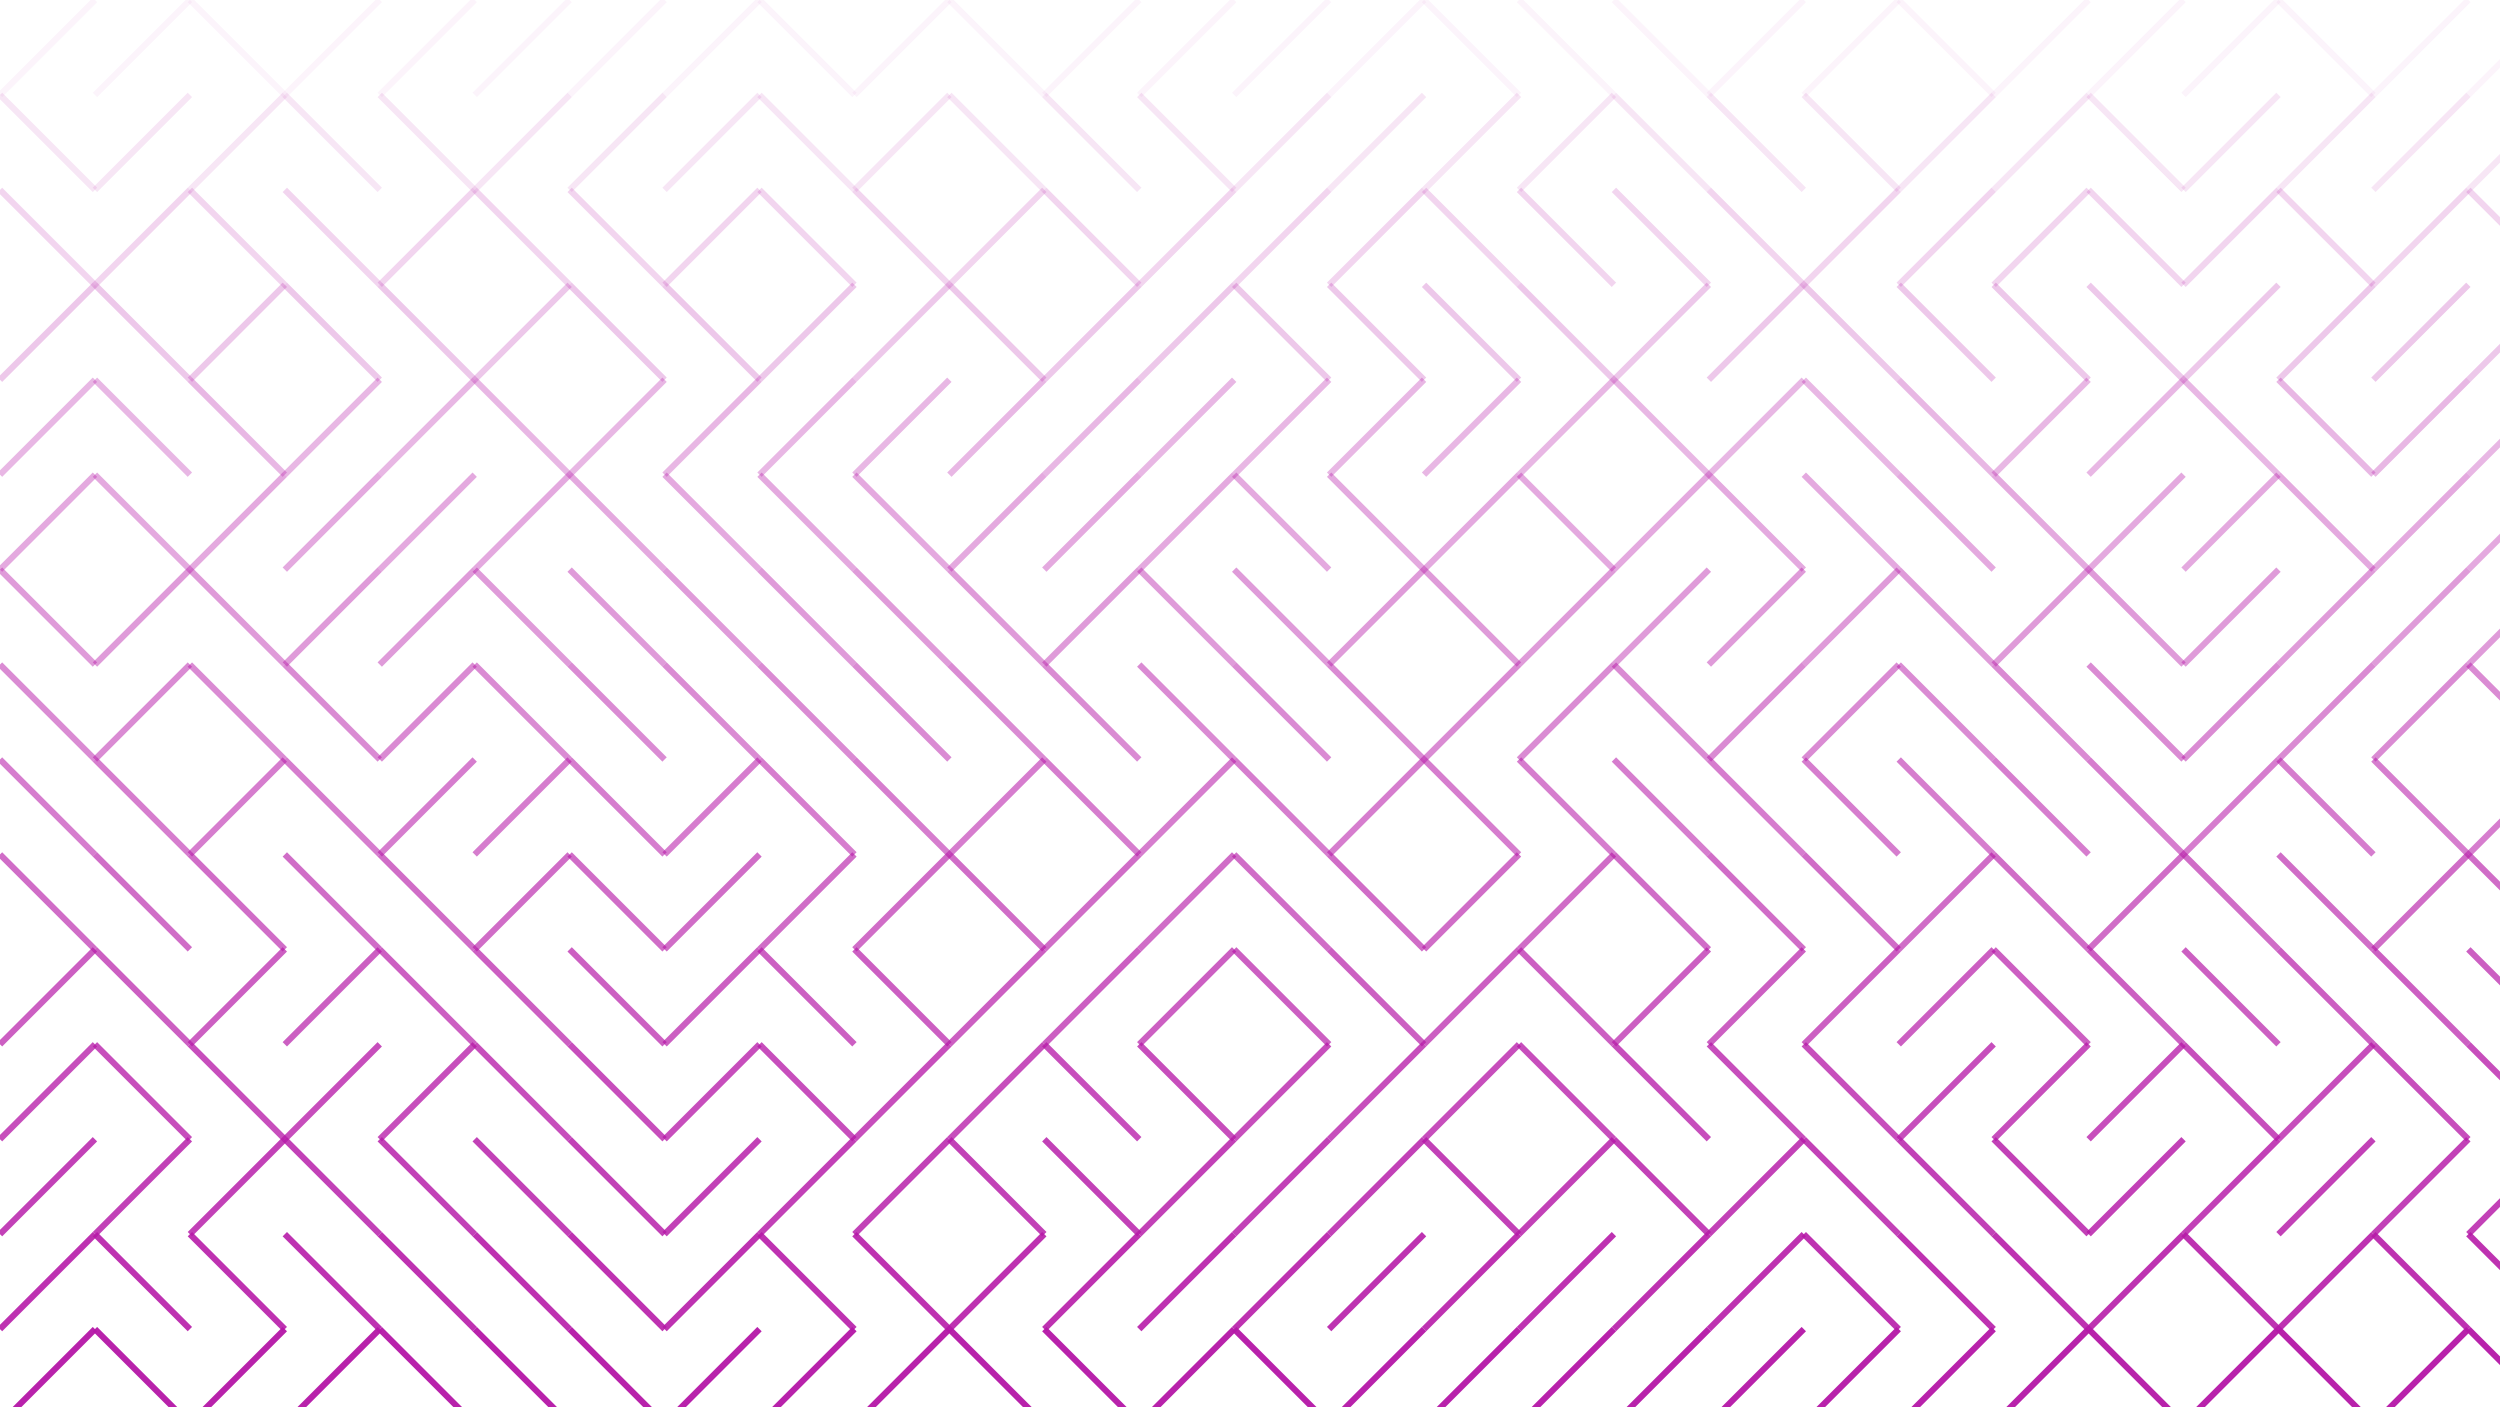
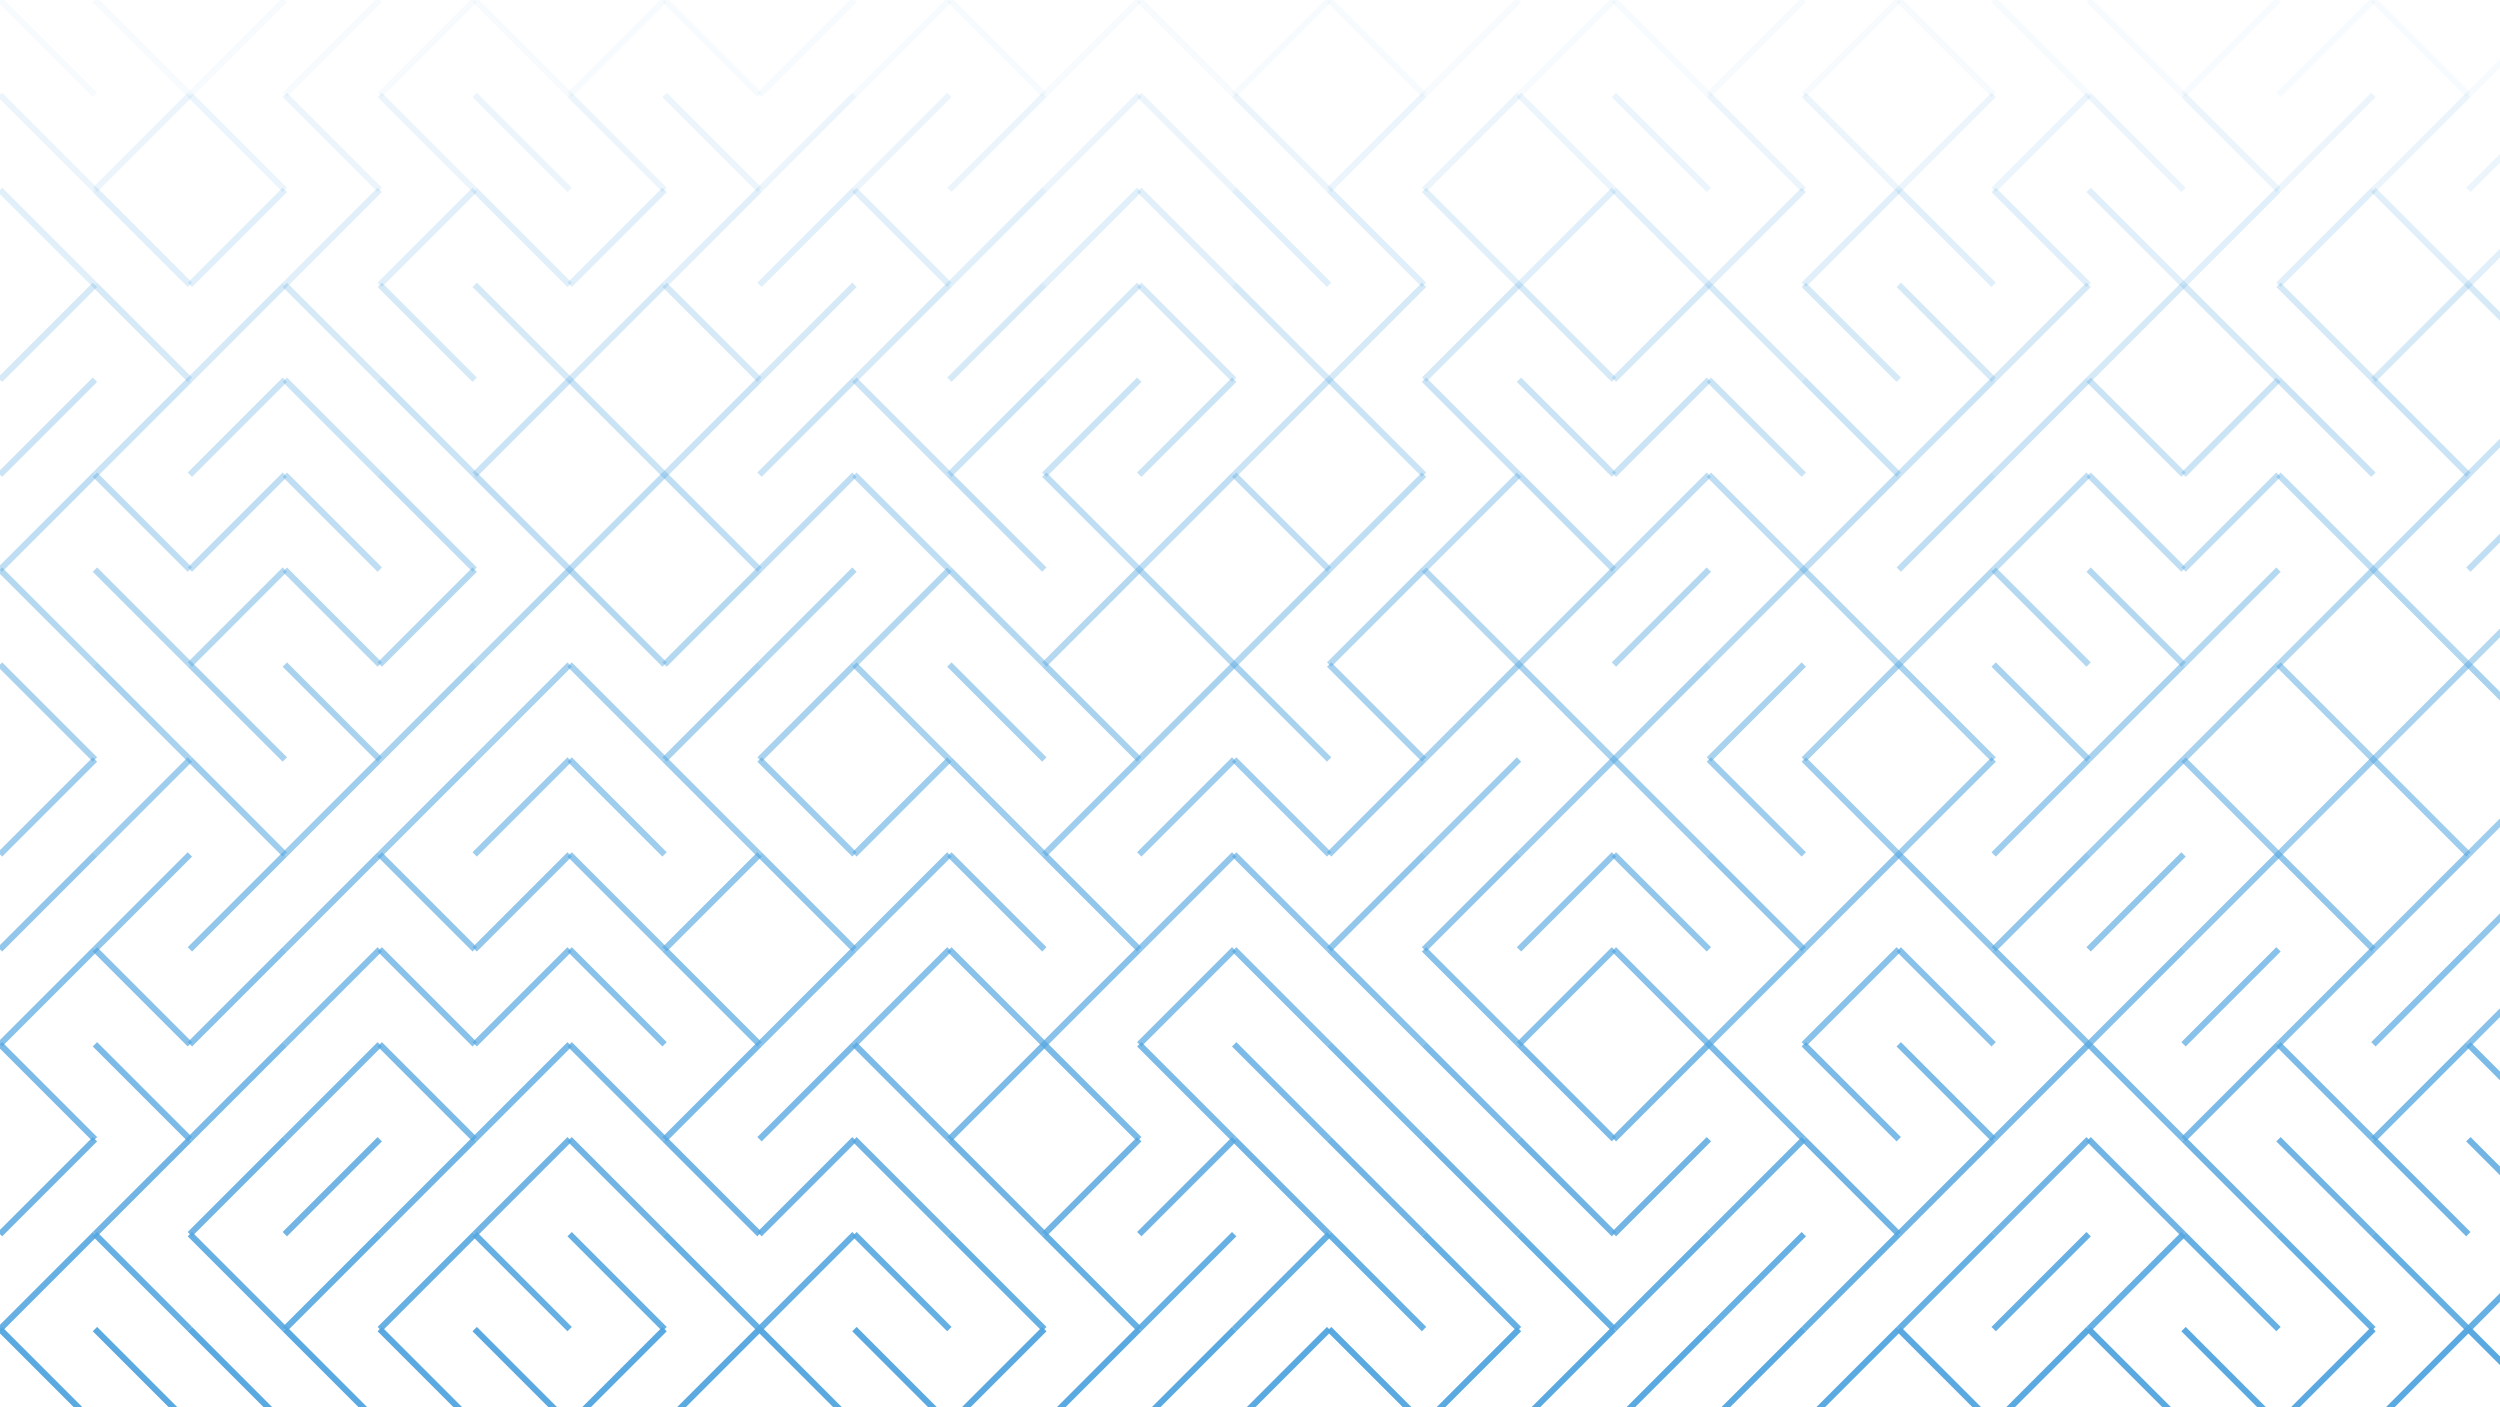
- <svg xmlns="http://www.w3.org/2000/svg" version="1.1" viewBox="0 0 1422 800" opacity="1">
-   <g stroke-width="3.5" stroke="hsl(305, 77%, 40%)" fill="none" stroke-linecap="butt">
-     <line x1="54" y1="0" x2="0" y2="54" opacity="0.05" />
-     <line x1="108" y1="0" x2="54" y2="54" opacity="0.05" />
-     <line x1="108" y1="0" x2="162" y2="54" opacity="0.05" />
+ <svg xmlns="http://www.w3.org/2000/svg" version="1.1" viewBox="0 0 1422 800">
+   <g stroke-width="3.5" stroke="hsl(205, 69%, 60%)" fill="none" stroke-linecap="butt">
+     <line x1="0" y1="0" x2="54" y2="54" opacity="0.05" />
+     <line x1="54" y1="0" x2="108" y2="54" opacity="0.05" />
+     <line x1="162" y1="0" x2="108" y2="54" opacity="0.05" />
    <line x1="216" y1="0" x2="162" y2="54" opacity="0.05" />
    <line x1="270" y1="0" x2="216" y2="54" opacity="0.05" />
-     <line x1="324" y1="0" x2="270" y2="54" opacity="0.05" />
+     <line x1="270" y1="0" x2="324" y2="54" opacity="0.05" />
    <line x1="378" y1="0" x2="324" y2="54" opacity="0.05" />
-     <line x1="432" y1="0" x2="378" y2="54" opacity="0.05" />
-     <line x1="432" y1="0" x2="486" y2="54" opacity="0.05" />
+     <line x1="378" y1="0" x2="432" y2="54" opacity="0.05" />
+     <line x1="486" y1="0" x2="432" y2="54" opacity="0.05" />
    <line x1="540" y1="0" x2="486" y2="54" opacity="0.05" />
    <line x1="540" y1="0" x2="594" y2="54" opacity="0.05" />
    <line x1="648" y1="0" x2="594" y2="54" opacity="0.05" />
-     <line x1="702" y1="0" x2="648" y2="54" opacity="0.05" />
+     <line x1="648" y1="0" x2="702" y2="54" opacity="0.05" />
    <line x1="756" y1="0" x2="702" y2="54" opacity="0.05" />
-     <line x1="810" y1="0" x2="756" y2="54" opacity="0.05" />
-     <line x1="810" y1="0" x2="864" y2="54" opacity="0.05" />
-     <line x1="864" y1="0" x2="918" y2="54" opacity="0.05" />
+     <line x1="756" y1="0" x2="810" y2="54" opacity="0.05" />
+     <line x1="864" y1="0" x2="810" y2="54" opacity="0.05" />
+     <line x1="918" y1="0" x2="864" y2="54" opacity="0.05" />
    <line x1="918" y1="0" x2="972" y2="54" opacity="0.05" />
    <line x1="1026" y1="0" x2="972" y2="54" opacity="0.05" />
    <line x1="1080" y1="0" x2="1026" y2="54" opacity="0.05" />
    <line x1="1080" y1="0" x2="1134" y2="54" opacity="0.05" />
-     <line x1="1188" y1="0" x2="1134" y2="54" opacity="0.05" />
-     <line x1="1242" y1="0" x2="1188" y2="54" opacity="0.05" />
+     <line x1="1134" y1="0" x2="1188" y2="54" opacity="0.05" />
+     <line x1="1188" y1="0" x2="1242" y2="54" opacity="0.05" />
    <line x1="1296" y1="0" x2="1242" y2="54" opacity="0.05" />
-     <line x1="1296" y1="0" x2="1350" y2="54" opacity="0.05" />
-     <line x1="1404" y1="0" x2="1350" y2="54" opacity="0.05" />
+     <line x1="1350" y1="0" x2="1296" y2="54" opacity="0.05" />
+     <line x1="1350" y1="0" x2="1404" y2="54" opacity="0.05" />
    <line x1="1458" y1="0" x2="1404" y2="54" opacity="0.05" />
    <line x1="0" y1="54" x2="54" y2="108" opacity="0.11" />
    <line x1="108" y1="54" x2="54" y2="108" opacity="0.11" />
-     <line x1="162" y1="54" x2="108" y2="108" opacity="0.11" />
+     <line x1="108" y1="54" x2="162" y2="108" opacity="0.11" />
    <line x1="162" y1="54" x2="216" y2="108" opacity="0.11" />
    <line x1="216" y1="54" x2="270" y2="108" opacity="0.11" />
-     <line x1="324" y1="54" x2="270" y2="108" opacity="0.11" />
-     <line x1="378" y1="54" x2="324" y2="108" opacity="0.11" />
-     <line x1="432" y1="54" x2="378" y2="108" opacity="0.11" />
-     <line x1="432" y1="54" x2="486" y2="108" opacity="0.11" />
+     <line x1="270" y1="54" x2="324" y2="108" opacity="0.11" />
+     <line x1="324" y1="54" x2="378" y2="108" opacity="0.11" />
+     <line x1="378" y1="54" x2="432" y2="108" opacity="0.11" />
+     <line x1="486" y1="54" x2="432" y2="108" opacity="0.11" />
    <line x1="540" y1="54" x2="486" y2="108" opacity="0.11" />
-     <line x1="540" y1="54" x2="594" y2="108" opacity="0.11" />
-     <line x1="594" y1="54" x2="648" y2="108" opacity="0.11" />
+     <line x1="594" y1="54" x2="540" y2="108" opacity="0.11" />
+     <line x1="648" y1="54" x2="594" y2="108" opacity="0.11" />
    <line x1="648" y1="54" x2="702" y2="108" opacity="0.11" />
-     <line x1="756" y1="54" x2="702" y2="108" opacity="0.11" />
+     <line x1="702" y1="54" x2="756" y2="108" opacity="0.11" />
    <line x1="810" y1="54" x2="756" y2="108" opacity="0.11" />
    <line x1="864" y1="54" x2="810" y2="108" opacity="0.11" />
-     <line x1="918" y1="54" x2="864" y2="108" opacity="0.11" />
+     <line x1="864" y1="54" x2="918" y2="108" opacity="0.11" />
    <line x1="918" y1="54" x2="972" y2="108" opacity="0.11" />
    <line x1="972" y1="54" x2="1026" y2="108" opacity="0.11" />
    <line x1="1026" y1="54" x2="1080" y2="108" opacity="0.11" />
    <line x1="1134" y1="54" x2="1080" y2="108" opacity="0.11" />
    <line x1="1188" y1="54" x2="1134" y2="108" opacity="0.11" />
    <line x1="1188" y1="54" x2="1242" y2="108" opacity="0.11" />
-     <line x1="1296" y1="54" x2="1242" y2="108" opacity="0.11" />
+     <line x1="1242" y1="54" x2="1296" y2="108" opacity="0.11" />
    <line x1="1350" y1="54" x2="1296" y2="108" opacity="0.11" />
    <line x1="1404" y1="54" x2="1350" y2="108" opacity="0.11" />
    <line x1="1458" y1="54" x2="1404" y2="108" opacity="0.11" />
    <line x1="0" y1="108" x2="54" y2="162" opacity="0.18" />
-     <line x1="108" y1="108" x2="54" y2="162" opacity="0.18" />
-     <line x1="108" y1="108" x2="162" y2="162" opacity="0.18" />
-     <line x1="162" y1="108" x2="216" y2="162" opacity="0.18" />
+     <line x1="54" y1="108" x2="108" y2="162" opacity="0.18" />
+     <line x1="162" y1="108" x2="108" y2="162" opacity="0.18" />
+     <line x1="216" y1="108" x2="162" y2="162" opacity="0.18" />
    <line x1="270" y1="108" x2="216" y2="162" opacity="0.18" />
    <line x1="270" y1="108" x2="324" y2="162" opacity="0.18" />
-     <line x1="324" y1="108" x2="378" y2="162" opacity="0.18" />
+     <line x1="378" y1="108" x2="324" y2="162" opacity="0.18" />
    <line x1="432" y1="108" x2="378" y2="162" opacity="0.18" />
-     <line x1="432" y1="108" x2="486" y2="162" opacity="0.18" />
+     <line x1="486" y1="108" x2="432" y2="162" opacity="0.18" />
    <line x1="486" y1="108" x2="540" y2="162" opacity="0.18" />
    <line x1="594" y1="108" x2="540" y2="162" opacity="0.18" />
-     <line x1="594" y1="108" x2="648" y2="162" opacity="0.18" />
-     <line x1="702" y1="108" x2="648" y2="162" opacity="0.18" />
-     <line x1="756" y1="108" x2="702" y2="162" opacity="0.18" />
-     <line x1="810" y1="108" x2="756" y2="162" opacity="0.18" />
+     <line x1="648" y1="108" x2="594" y2="162" opacity="0.18" />
+     <line x1="648" y1="108" x2="702" y2="162" opacity="0.18" />
+     <line x1="702" y1="108" x2="756" y2="162" opacity="0.18" />
+     <line x1="756" y1="108" x2="810" y2="162" opacity="0.18" />
    <line x1="810" y1="108" x2="864" y2="162" opacity="0.18" />
-     <line x1="864" y1="108" x2="918" y2="162" opacity="0.18" />
+     <line x1="918" y1="108" x2="864" y2="162" opacity="0.18" />
    <line x1="918" y1="108" x2="972" y2="162" opacity="0.18" />
-     <line x1="972" y1="108" x2="1026" y2="162" opacity="0.18" />
+     <line x1="1026" y1="108" x2="972" y2="162" opacity="0.18" />
    <line x1="1080" y1="108" x2="1026" y2="162" opacity="0.18" />
-     <line x1="1134" y1="108" x2="1080" y2="162" opacity="0.18" />
-     <line x1="1188" y1="108" x2="1134" y2="162" opacity="0.18" />
+     <line x1="1080" y1="108" x2="1134" y2="162" opacity="0.18" />
+     <line x1="1134" y1="108" x2="1188" y2="162" opacity="0.18" />
    <line x1="1188" y1="108" x2="1242" y2="162" opacity="0.18" />
    <line x1="1296" y1="108" x2="1242" y2="162" opacity="0.18" />
-     <line x1="1296" y1="108" x2="1350" y2="162" opacity="0.18" />
-     <line x1="1404" y1="108" x2="1350" y2="162" opacity="0.18" />
-     <line x1="1404" y1="108" x2="1458" y2="162" opacity="0.18" />
+     <line x1="1350" y1="108" x2="1296" y2="162" opacity="0.18" />
+     <line x1="1350" y1="108" x2="1404" y2="162" opacity="0.18" />
+     <line x1="1458" y1="108" x2="1404" y2="162" opacity="0.18" />
    <line x1="54" y1="162" x2="0" y2="216" opacity="0.24" />
    <line x1="54" y1="162" x2="108" y2="216" opacity="0.24" />
    <line x1="162" y1="162" x2="108" y2="216" opacity="0.24" />
    <line x1="162" y1="162" x2="216" y2="216" opacity="0.24" />
    <line x1="216" y1="162" x2="270" y2="216" opacity="0.24" />
-     <line x1="324" y1="162" x2="270" y2="216" opacity="0.24" />
-     <line x1="324" y1="162" x2="378" y2="216" opacity="0.24" />
+     <line x1="270" y1="162" x2="324" y2="216" opacity="0.24" />
+     <line x1="378" y1="162" x2="324" y2="216" opacity="0.24" />
    <line x1="378" y1="162" x2="432" y2="216" opacity="0.24" />
    <line x1="486" y1="162" x2="432" y2="216" opacity="0.24" />
    <line x1="540" y1="162" x2="486" y2="216" opacity="0.24" />
-     <line x1="540" y1="162" x2="594" y2="216" opacity="0.24" />
+     <line x1="594" y1="162" x2="540" y2="216" opacity="0.24" />
    <line x1="648" y1="162" x2="594" y2="216" opacity="0.24" />
-     <line x1="702" y1="162" x2="648" y2="216" opacity="0.24" />
+     <line x1="648" y1="162" x2="702" y2="216" opacity="0.24" />
    <line x1="702" y1="162" x2="756" y2="216" opacity="0.24" />
-     <line x1="756" y1="162" x2="810" y2="216" opacity="0.24" />
-     <line x1="810" y1="162" x2="864" y2="216" opacity="0.24" />
+     <line x1="810" y1="162" x2="756" y2="216" opacity="0.24" />
+     <line x1="864" y1="162" x2="810" y2="216" opacity="0.24" />
    <line x1="864" y1="162" x2="918" y2="216" opacity="0.24" />
    <line x1="972" y1="162" x2="918" y2="216" opacity="0.24" />
-     <line x1="1026" y1="162" x2="972" y2="216" opacity="0.24" />
+     <line x1="972" y1="162" x2="1026" y2="216" opacity="0.24" />
    <line x1="1026" y1="162" x2="1080" y2="216" opacity="0.24" />
    <line x1="1080" y1="162" x2="1134" y2="216" opacity="0.24" />
-     <line x1="1134" y1="162" x2="1188" y2="216" opacity="0.24" />
-     <line x1="1188" y1="162" x2="1242" y2="216" opacity="0.24" />
-     <line x1="1296" y1="162" x2="1242" y2="216" opacity="0.24" />
-     <line x1="1350" y1="162" x2="1296" y2="216" opacity="0.24" />
+     <line x1="1188" y1="162" x2="1134" y2="216" opacity="0.24" />
+     <line x1="1242" y1="162" x2="1188" y2="216" opacity="0.24" />
+     <line x1="1242" y1="162" x2="1296" y2="216" opacity="0.24" />
+     <line x1="1296" y1="162" x2="1350" y2="216" opacity="0.24" />
    <line x1="1404" y1="162" x2="1350" y2="216" opacity="0.24" />
-     <line x1="1458" y1="162" x2="1404" y2="216" opacity="0.24" />
+     <line x1="1404" y1="162" x2="1458" y2="216" opacity="0.24" />
    <line x1="54" y1="216" x2="0" y2="270" opacity="0.31" />
-     <line x1="54" y1="216" x2="108" y2="270" opacity="0.31" />
-     <line x1="108" y1="216" x2="162" y2="270" opacity="0.31" />
-     <line x1="216" y1="216" x2="162" y2="270" opacity="0.31" />
-     <line x1="270" y1="216" x2="216" y2="270" opacity="0.31" />
-     <line x1="270" y1="216" x2="324" y2="270" opacity="0.31" />
-     <line x1="378" y1="216" x2="324" y2="270" opacity="0.31" />
+     <line x1="108" y1="216" x2="54" y2="270" opacity="0.31" />
+     <line x1="162" y1="216" x2="108" y2="270" opacity="0.31" />
+     <line x1="162" y1="216" x2="216" y2="270" opacity="0.31" />
+     <line x1="216" y1="216" x2="270" y2="270" opacity="0.31" />
+     <line x1="324" y1="216" x2="270" y2="270" opacity="0.31" />
+     <line x1="324" y1="216" x2="378" y2="270" opacity="0.31" />
    <line x1="432" y1="216" x2="378" y2="270" opacity="0.31" />
    <line x1="486" y1="216" x2="432" y2="270" opacity="0.31" />
-     <line x1="540" y1="216" x2="486" y2="270" opacity="0.31" />
+     <line x1="486" y1="216" x2="540" y2="270" opacity="0.31" />
    <line x1="594" y1="216" x2="540" y2="270" opacity="0.31" />
    <line x1="648" y1="216" x2="594" y2="270" opacity="0.31" />
    <line x1="702" y1="216" x2="648" y2="270" opacity="0.31" />
    <line x1="756" y1="216" x2="702" y2="270" opacity="0.31" />
-     <line x1="810" y1="216" x2="756" y2="270" opacity="0.31" />
-     <line x1="864" y1="216" x2="810" y2="270" opacity="0.31" />
-     <line x1="918" y1="216" x2="864" y2="270" opacity="0.31" />
-     <line x1="918" y1="216" x2="972" y2="270" opacity="0.31" />
-     <line x1="1026" y1="216" x2="972" y2="270" opacity="0.31" />
+     <line x1="756" y1="216" x2="810" y2="270" opacity="0.31" />
+     <line x1="810" y1="216" x2="864" y2="270" opacity="0.31" />
+     <line x1="864" y1="216" x2="918" y2="270" opacity="0.31" />
+     <line x1="972" y1="216" x2="918" y2="270" opacity="0.31" />
+     <line x1="972" y1="216" x2="1026" y2="270" opacity="0.31" />
    <line x1="1026" y1="216" x2="1080" y2="270" opacity="0.31" />
-     <line x1="1080" y1="216" x2="1134" y2="270" opacity="0.31" />
+     <line x1="1134" y1="216" x2="1080" y2="270" opacity="0.31" />
    <line x1="1188" y1="216" x2="1134" y2="270" opacity="0.31" />
-     <line x1="1242" y1="216" x2="1188" y2="270" opacity="0.31" />
-     <line x1="1242" y1="216" x2="1296" y2="270" opacity="0.31" />
+     <line x1="1188" y1="216" x2="1242" y2="270" opacity="0.31" />
+     <line x1="1296" y1="216" x2="1242" y2="270" opacity="0.31" />
    <line x1="1296" y1="216" x2="1350" y2="270" opacity="0.31" />
-     <line x1="1404" y1="216" x2="1350" y2="270" opacity="0.31" />
+     <line x1="1350" y1="216" x2="1404" y2="270" opacity="0.31" />
    <line x1="1458" y1="216" x2="1404" y2="270" opacity="0.31" />
    <line x1="54" y1="270" x2="0" y2="324" opacity="0.37" />
    <line x1="54" y1="270" x2="108" y2="324" opacity="0.37" />
    <line x1="162" y1="270" x2="108" y2="324" opacity="0.37" />
-     <line x1="216" y1="270" x2="162" y2="324" opacity="0.37" />
-     <line x1="270" y1="270" x2="216" y2="324" opacity="0.37" />
-     <line x1="324" y1="270" x2="270" y2="324" opacity="0.37" />
-     <line x1="324" y1="270" x2="378" y2="324" opacity="0.37" />
+     <line x1="162" y1="270" x2="216" y2="324" opacity="0.37" />
+     <line x1="216" y1="270" x2="270" y2="324" opacity="0.37" />
+     <line x1="270" y1="270" x2="324" y2="324" opacity="0.37" />
+     <line x1="378" y1="270" x2="324" y2="324" opacity="0.37" />
    <line x1="378" y1="270" x2="432" y2="324" opacity="0.37" />
-     <line x1="432" y1="270" x2="486" y2="324" opacity="0.37" />
+     <line x1="486" y1="270" x2="432" y2="324" opacity="0.37" />
    <line x1="486" y1="270" x2="540" y2="324" opacity="0.37" />
-     <line x1="594" y1="270" x2="540" y2="324" opacity="0.37" />
-     <line x1="648" y1="270" x2="594" y2="324" opacity="0.37" />
+     <line x1="540" y1="270" x2="594" y2="324" opacity="0.37" />
+     <line x1="594" y1="270" x2="648" y2="324" opacity="0.37" />
    <line x1="702" y1="270" x2="648" y2="324" opacity="0.37" />
    <line x1="702" y1="270" x2="756" y2="324" opacity="0.37" />
-     <line x1="756" y1="270" x2="810" y2="324" opacity="0.37" />
+     <line x1="810" y1="270" x2="756" y2="324" opacity="0.37" />
    <line x1="864" y1="270" x2="810" y2="324" opacity="0.37" />
    <line x1="864" y1="270" x2="918" y2="324" opacity="0.37" />
    <line x1="972" y1="270" x2="918" y2="324" opacity="0.37" />
    <line x1="972" y1="270" x2="1026" y2="324" opacity="0.37" />
-     <line x1="1026" y1="270" x2="1080" y2="324" opacity="0.37" />
-     <line x1="1080" y1="270" x2="1134" y2="324" opacity="0.37" />
-     <line x1="1134" y1="270" x2="1188" y2="324" opacity="0.37" />
-     <line x1="1242" y1="270" x2="1188" y2="324" opacity="0.37" />
+     <line x1="1080" y1="270" x2="1026" y2="324" opacity="0.37" />
+     <line x1="1134" y1="270" x2="1080" y2="324" opacity="0.37" />
+     <line x1="1188" y1="270" x2="1134" y2="324" opacity="0.37" />
+     <line x1="1188" y1="270" x2="1242" y2="324" opacity="0.37" />
    <line x1="1296" y1="270" x2="1242" y2="324" opacity="0.37" />
    <line x1="1296" y1="270" x2="1350" y2="324" opacity="0.37" />
    <line x1="1404" y1="270" x2="1350" y2="324" opacity="0.37" />
    <line x1="1458" y1="270" x2="1404" y2="324" opacity="0.37" />
    <line x1="0" y1="324" x2="54" y2="378" opacity="0.43" />
-     <line x1="108" y1="324" x2="54" y2="378" opacity="0.43" />
-     <line x1="108" y1="324" x2="162" y2="378" opacity="0.43" />
-     <line x1="216" y1="324" x2="162" y2="378" opacity="0.43" />
+     <line x1="54" y1="324" x2="108" y2="378" opacity="0.43" />
+     <line x1="162" y1="324" x2="108" y2="378" opacity="0.43" />
+     <line x1="162" y1="324" x2="216" y2="378" opacity="0.43" />
    <line x1="270" y1="324" x2="216" y2="378" opacity="0.43" />
-     <line x1="270" y1="324" x2="324" y2="378" opacity="0.43" />
+     <line x1="324" y1="324" x2="270" y2="378" opacity="0.43" />
    <line x1="324" y1="324" x2="378" y2="378" opacity="0.43" />
-     <line x1="378" y1="324" x2="432" y2="378" opacity="0.43" />
-     <line x1="432" y1="324" x2="486" y2="378" opacity="0.43" />
-     <line x1="486" y1="324" x2="540" y2="378" opacity="0.43" />
+     <line x1="432" y1="324" x2="378" y2="378" opacity="0.43" />
+     <line x1="486" y1="324" x2="432" y2="378" opacity="0.43" />
+     <line x1="540" y1="324" x2="486" y2="378" opacity="0.43" />
    <line x1="540" y1="324" x2="594" y2="378" opacity="0.43" />
    <line x1="648" y1="324" x2="594" y2="378" opacity="0.43" />
    <line x1="648" y1="324" x2="702" y2="378" opacity="0.43" />
-     <line x1="702" y1="324" x2="756" y2="378" opacity="0.43" />
+     <line x1="756" y1="324" x2="702" y2="378" opacity="0.43" />
    <line x1="810" y1="324" x2="756" y2="378" opacity="0.43" />
    <line x1="810" y1="324" x2="864" y2="378" opacity="0.43" />
    <line x1="918" y1="324" x2="864" y2="378" opacity="0.43" />
    <line x1="972" y1="324" x2="918" y2="378" opacity="0.43" />
    <line x1="1026" y1="324" x2="972" y2="378" opacity="0.43" />
-     <line x1="1080" y1="324" x2="1026" y2="378" opacity="0.43" />
-     <line x1="1080" y1="324" x2="1134" y2="378" opacity="0.43" />
-     <line x1="1188" y1="324" x2="1134" y2="378" opacity="0.43" />
+     <line x1="1026" y1="324" x2="1080" y2="378" opacity="0.43" />
+     <line x1="1134" y1="324" x2="1080" y2="378" opacity="0.43" />
+     <line x1="1134" y1="324" x2="1188" y2="378" opacity="0.43" />
    <line x1="1188" y1="324" x2="1242" y2="378" opacity="0.43" />
    <line x1="1296" y1="324" x2="1242" y2="378" opacity="0.43" />
    <line x1="1350" y1="324" x2="1296" y2="378" opacity="0.43" />
-     <line x1="1404" y1="324" x2="1350" y2="378" opacity="0.43" />
+     <line x1="1350" y1="324" x2="1404" y2="378" opacity="0.43" />
    <line x1="1458" y1="324" x2="1404" y2="378" opacity="0.43" />
    <line x1="0" y1="378" x2="54" y2="432" opacity="0.50" />
-     <line x1="108" y1="378" x2="54" y2="432" opacity="0.50" />
+     <line x1="54" y1="378" x2="108" y2="432" opacity="0.50" />
    <line x1="108" y1="378" x2="162" y2="432" opacity="0.50" />
    <line x1="162" y1="378" x2="216" y2="432" opacity="0.50" />
    <line x1="270" y1="378" x2="216" y2="432" opacity="0.50" />
-     <line x1="270" y1="378" x2="324" y2="432" opacity="0.50" />
+     <line x1="324" y1="378" x2="270" y2="432" opacity="0.50" />
    <line x1="324" y1="378" x2="378" y2="432" opacity="0.50" />
-     <line x1="378" y1="378" x2="432" y2="432" opacity="0.50" />
-     <line x1="432" y1="378" x2="486" y2="432" opacity="0.50" />
+     <line x1="432" y1="378" x2="378" y2="432" opacity="0.50" />
+     <line x1="486" y1="378" x2="432" y2="432" opacity="0.50" />
    <line x1="486" y1="378" x2="540" y2="432" opacity="0.50" />
    <line x1="540" y1="378" x2="594" y2="432" opacity="0.50" />
    <line x1="594" y1="378" x2="648" y2="432" opacity="0.50" />
-     <line x1="648" y1="378" x2="702" y2="432" opacity="0.50" />
+     <line x1="702" y1="378" x2="648" y2="432" opacity="0.50" />
    <line x1="702" y1="378" x2="756" y2="432" opacity="0.50" />
    <line x1="756" y1="378" x2="810" y2="432" opacity="0.50" />
    <line x1="864" y1="378" x2="810" y2="432" opacity="0.50" />
-     <line x1="918" y1="378" x2="864" y2="432" opacity="0.50" />
-     <line x1="918" y1="378" x2="972" y2="432" opacity="0.50" />
+     <line x1="864" y1="378" x2="918" y2="432" opacity="0.50" />
+     <line x1="972" y1="378" x2="918" y2="432" opacity="0.50" />
    <line x1="1026" y1="378" x2="972" y2="432" opacity="0.50" />
    <line x1="1080" y1="378" x2="1026" y2="432" opacity="0.50" />
    <line x1="1080" y1="378" x2="1134" y2="432" opacity="0.50" />
    <line x1="1134" y1="378" x2="1188" y2="432" opacity="0.50" />
-     <line x1="1188" y1="378" x2="1242" y2="432" opacity="0.50" />
+     <line x1="1242" y1="378" x2="1188" y2="432" opacity="0.50" />
    <line x1="1296" y1="378" x2="1242" y2="432" opacity="0.50" />
-     <line x1="1350" y1="378" x2="1296" y2="432" opacity="0.50" />
+     <line x1="1296" y1="378" x2="1350" y2="432" opacity="0.50" />
    <line x1="1404" y1="378" x2="1350" y2="432" opacity="0.50" />
    <line x1="1404" y1="378" x2="1458" y2="432" opacity="0.50" />
-     <line x1="0" y1="432" x2="54" y2="486" opacity="0.56" />
-     <line x1="54" y1="432" x2="108" y2="486" opacity="0.56" />
-     <line x1="162" y1="432" x2="108" y2="486" opacity="0.56" />
-     <line x1="162" y1="432" x2="216" y2="486" opacity="0.56" />
+     <line x1="54" y1="432" x2="0" y2="486" opacity="0.56" />
+     <line x1="108" y1="432" x2="54" y2="486" opacity="0.56" />
+     <line x1="108" y1="432" x2="162" y2="486" opacity="0.56" />
+     <line x1="216" y1="432" x2="162" y2="486" opacity="0.56" />
    <line x1="270" y1="432" x2="216" y2="486" opacity="0.56" />
    <line x1="324" y1="432" x2="270" y2="486" opacity="0.56" />
    <line x1="324" y1="432" x2="378" y2="486" opacity="0.56" />
-     <line x1="432" y1="432" x2="378" y2="486" opacity="0.56" />
+     <line x1="378" y1="432" x2="432" y2="486" opacity="0.56" />
    <line x1="432" y1="432" x2="486" y2="486" opacity="0.56" />
-     <line x1="486" y1="432" x2="540" y2="486" opacity="0.56" />
-     <line x1="594" y1="432" x2="540" y2="486" opacity="0.56" />
-     <line x1="594" y1="432" x2="648" y2="486" opacity="0.56" />
+     <line x1="540" y1="432" x2="486" y2="486" opacity="0.56" />
+     <line x1="540" y1="432" x2="594" y2="486" opacity="0.56" />
+     <line x1="648" y1="432" x2="594" y2="486" opacity="0.56" />
    <line x1="702" y1="432" x2="648" y2="486" opacity="0.56" />
    <line x1="702" y1="432" x2="756" y2="486" opacity="0.56" />
    <line x1="810" y1="432" x2="756" y2="486" opacity="0.56" />
-     <line x1="810" y1="432" x2="864" y2="486" opacity="0.56" />
-     <line x1="864" y1="432" x2="918" y2="486" opacity="0.56" />
+     <line x1="864" y1="432" x2="810" y2="486" opacity="0.56" />
+     <line x1="918" y1="432" x2="864" y2="486" opacity="0.56" />
    <line x1="918" y1="432" x2="972" y2="486" opacity="0.56" />
    <line x1="972" y1="432" x2="1026" y2="486" opacity="0.56" />
    <line x1="1026" y1="432" x2="1080" y2="486" opacity="0.56" />
-     <line x1="1080" y1="432" x2="1134" y2="486" opacity="0.56" />
-     <line x1="1134" y1="432" x2="1188" y2="486" opacity="0.56" />
-     <line x1="1188" y1="432" x2="1242" y2="486" opacity="0.56" />
-     <line x1="1296" y1="432" x2="1242" y2="486" opacity="0.56" />
-     <line x1="1296" y1="432" x2="1350" y2="486" opacity="0.56" />
+     <line x1="1134" y1="432" x2="1080" y2="486" opacity="0.56" />
+     <line x1="1188" y1="432" x2="1134" y2="486" opacity="0.56" />
+     <line x1="1242" y1="432" x2="1188" y2="486" opacity="0.56" />
+     <line x1="1242" y1="432" x2="1296" y2="486" opacity="0.56" />
+     <line x1="1350" y1="432" x2="1296" y2="486" opacity="0.56" />
    <line x1="1350" y1="432" x2="1404" y2="486" opacity="0.56" />
    <line x1="1458" y1="432" x2="1404" y2="486" opacity="0.56" />
-     <line x1="0" y1="486" x2="54" y2="540" opacity="0.63" />
-     <line x1="54" y1="486" x2="108" y2="540" opacity="0.63" />
-     <line x1="108" y1="486" x2="162" y2="540" opacity="0.63" />
-     <line x1="162" y1="486" x2="216" y2="540" opacity="0.63" />
+     <line x1="54" y1="486" x2="0" y2="540" opacity="0.63" />
+     <line x1="108" y1="486" x2="54" y2="540" opacity="0.63" />
+     <line x1="162" y1="486" x2="108" y2="540" opacity="0.63" />
+     <line x1="216" y1="486" x2="162" y2="540" opacity="0.63" />
    <line x1="216" y1="486" x2="270" y2="540" opacity="0.63" />
    <line x1="324" y1="486" x2="270" y2="540" opacity="0.63" />
    <line x1="324" y1="486" x2="378" y2="540" opacity="0.63" />
    <line x1="432" y1="486" x2="378" y2="540" opacity="0.63" />
-     <line x1="486" y1="486" x2="432" y2="540" opacity="0.63" />
+     <line x1="432" y1="486" x2="486" y2="540" opacity="0.63" />
    <line x1="540" y1="486" x2="486" y2="540" opacity="0.63" />
    <line x1="540" y1="486" x2="594" y2="540" opacity="0.63" />
-     <line x1="648" y1="486" x2="594" y2="540" opacity="0.63" />
+     <line x1="594" y1="486" x2="648" y2="540" opacity="0.63" />
    <line x1="702" y1="486" x2="648" y2="540" opacity="0.63" />
    <line x1="702" y1="486" x2="756" y2="540" opacity="0.63" />
-     <line x1="756" y1="486" x2="810" y2="540" opacity="0.63" />
+     <line x1="810" y1="486" x2="756" y2="540" opacity="0.63" />
    <line x1="864" y1="486" x2="810" y2="540" opacity="0.63" />
    <line x1="918" y1="486" x2="864" y2="540" opacity="0.63" />
    <line x1="918" y1="486" x2="972" y2="540" opacity="0.63" />
    <line x1="972" y1="486" x2="1026" y2="540" opacity="0.63" />
-     <line x1="1026" y1="486" x2="1080" y2="540" opacity="0.63" />
-     <line x1="1134" y1="486" x2="1080" y2="540" opacity="0.63" />
-     <line x1="1134" y1="486" x2="1188" y2="540" opacity="0.63" />
+     <line x1="1080" y1="486" x2="1026" y2="540" opacity="0.63" />
+     <line x1="1080" y1="486" x2="1134" y2="540" opacity="0.63" />
+     <line x1="1188" y1="486" x2="1134" y2="540" opacity="0.63" />
    <line x1="1242" y1="486" x2="1188" y2="540" opacity="0.63" />
-     <line x1="1242" y1="486" x2="1296" y2="540" opacity="0.63" />
+     <line x1="1296" y1="486" x2="1242" y2="540" opacity="0.63" />
    <line x1="1296" y1="486" x2="1350" y2="540" opacity="0.63" />
    <line x1="1404" y1="486" x2="1350" y2="540" opacity="0.63" />
-     <line x1="1404" y1="486" x2="1458" y2="540" opacity="0.63" />
+     <line x1="1458" y1="486" x2="1404" y2="540" opacity="0.63" />
    <line x1="54" y1="540" x2="0" y2="594" opacity="0.69" />
    <line x1="54" y1="540" x2="108" y2="594" opacity="0.69" />
    <line x1="162" y1="540" x2="108" y2="594" opacity="0.69" />
    <line x1="216" y1="540" x2="162" y2="594" opacity="0.69" />
    <line x1="216" y1="540" x2="270" y2="594" opacity="0.69" />
-     <line x1="270" y1="540" x2="324" y2="594" opacity="0.69" />
+     <line x1="324" y1="540" x2="270" y2="594" opacity="0.69" />
    <line x1="324" y1="540" x2="378" y2="594" opacity="0.69" />
-     <line x1="432" y1="540" x2="378" y2="594" opacity="0.69" />
-     <line x1="432" y1="540" x2="486" y2="594" opacity="0.69" />
-     <line x1="486" y1="540" x2="540" y2="594" opacity="0.69" />
-     <line x1="594" y1="540" x2="540" y2="594" opacity="0.69" />
+     <line x1="378" y1="540" x2="432" y2="594" opacity="0.69" />
+     <line x1="486" y1="540" x2="432" y2="594" opacity="0.69" />
+     <line x1="540" y1="540" x2="486" y2="594" opacity="0.69" />
+     <line x1="540" y1="540" x2="594" y2="594" opacity="0.69" />
    <line x1="648" y1="540" x2="594" y2="594" opacity="0.69" />
    <line x1="702" y1="540" x2="648" y2="594" opacity="0.69" />
    <line x1="702" y1="540" x2="756" y2="594" opacity="0.69" />
    <line x1="756" y1="540" x2="810" y2="594" opacity="0.69" />
-     <line x1="864" y1="540" x2="810" y2="594" opacity="0.69" />
-     <line x1="864" y1="540" x2="918" y2="594" opacity="0.69" />
-     <line x1="972" y1="540" x2="918" y2="594" opacity="0.69" />
+     <line x1="810" y1="540" x2="864" y2="594" opacity="0.69" />
+     <line x1="918" y1="540" x2="864" y2="594" opacity="0.69" />
+     <line x1="918" y1="540" x2="972" y2="594" opacity="0.69" />
    <line x1="1026" y1="540" x2="972" y2="594" opacity="0.69" />
    <line x1="1080" y1="540" x2="1026" y2="594" opacity="0.69" />
-     <line x1="1134" y1="540" x2="1080" y2="594" opacity="0.69" />
+     <line x1="1080" y1="540" x2="1134" y2="594" opacity="0.69" />
    <line x1="1134" y1="540" x2="1188" y2="594" opacity="0.69" />
-     <line x1="1188" y1="540" x2="1242" y2="594" opacity="0.69" />
-     <line x1="1242" y1="540" x2="1296" y2="594" opacity="0.69" />
-     <line x1="1296" y1="540" x2="1350" y2="594" opacity="0.69" />
-     <line x1="1350" y1="540" x2="1404" y2="594" opacity="0.69" />
-     <line x1="1404" y1="540" x2="1458" y2="594" opacity="0.69" />
-     <line x1="54" y1="594" x2="0" y2="648" opacity="0.76" />
+     <line x1="1242" y1="540" x2="1188" y2="594" opacity="0.69" />
+     <line x1="1296" y1="540" x2="1242" y2="594" opacity="0.69" />
+     <line x1="1350" y1="540" x2="1296" y2="594" opacity="0.69" />
+     <line x1="1404" y1="540" x2="1350" y2="594" opacity="0.69" />
+     <line x1="1458" y1="540" x2="1404" y2="594" opacity="0.69" />
+     <line x1="0" y1="594" x2="54" y2="648" opacity="0.76" />
    <line x1="54" y1="594" x2="108" y2="648" opacity="0.76" />
-     <line x1="108" y1="594" x2="162" y2="648" opacity="0.76" />
+     <line x1="162" y1="594" x2="108" y2="648" opacity="0.76" />
    <line x1="216" y1="594" x2="162" y2="648" opacity="0.76" />
-     <line x1="270" y1="594" x2="216" y2="648" opacity="0.76" />
-     <line x1="270" y1="594" x2="324" y2="648" opacity="0.76" />
+     <line x1="216" y1="594" x2="270" y2="648" opacity="0.76" />
+     <line x1="324" y1="594" x2="270" y2="648" opacity="0.76" />
    <line x1="324" y1="594" x2="378" y2="648" opacity="0.76" />
    <line x1="432" y1="594" x2="378" y2="648" opacity="0.76" />
-     <line x1="432" y1="594" x2="486" y2="648" opacity="0.76" />
-     <line x1="540" y1="594" x2="486" y2="648" opacity="0.76" />
+     <line x1="486" y1="594" x2="432" y2="648" opacity="0.76" />
+     <line x1="486" y1="594" x2="540" y2="648" opacity="0.76" />
    <line x1="594" y1="594" x2="540" y2="648" opacity="0.76" />
    <line x1="594" y1="594" x2="648" y2="648" opacity="0.76" />
    <line x1="648" y1="594" x2="702" y2="648" opacity="0.76" />
-     <line x1="756" y1="594" x2="702" y2="648" opacity="0.76" />
-     <line x1="810" y1="594" x2="756" y2="648" opacity="0.76" />
-     <line x1="864" y1="594" x2="810" y2="648" opacity="0.76" />
+     <line x1="702" y1="594" x2="756" y2="648" opacity="0.76" />
+     <line x1="756" y1="594" x2="810" y2="648" opacity="0.76" />
+     <line x1="810" y1="594" x2="864" y2="648" opacity="0.76" />
    <line x1="864" y1="594" x2="918" y2="648" opacity="0.76" />
-     <line x1="918" y1="594" x2="972" y2="648" opacity="0.76" />
+     <line x1="972" y1="594" x2="918" y2="648" opacity="0.76" />
    <line x1="972" y1="594" x2="1026" y2="648" opacity="0.76" />
    <line x1="1026" y1="594" x2="1080" y2="648" opacity="0.76" />
-     <line x1="1134" y1="594" x2="1080" y2="648" opacity="0.76" />
+     <line x1="1080" y1="594" x2="1134" y2="648" opacity="0.76" />
    <line x1="1188" y1="594" x2="1134" y2="648" opacity="0.76" />
-     <line x1="1242" y1="594" x2="1188" y2="648" opacity="0.76" />
-     <line x1="1242" y1="594" x2="1296" y2="648" opacity="0.76" />
-     <line x1="1350" y1="594" x2="1296" y2="648" opacity="0.76" />
-     <line x1="1350" y1="594" x2="1404" y2="648" opacity="0.76" />
+     <line x1="1188" y1="594" x2="1242" y2="648" opacity="0.76" />
+     <line x1="1296" y1="594" x2="1242" y2="648" opacity="0.76" />
+     <line x1="1296" y1="594" x2="1350" y2="648" opacity="0.76" />
+     <line x1="1404" y1="594" x2="1350" y2="648" opacity="0.76" />
    <line x1="1404" y1="594" x2="1458" y2="648" opacity="0.76" />
    <line x1="54" y1="648" x2="0" y2="702" opacity="0.82" />
    <line x1="108" y1="648" x2="54" y2="702" opacity="0.82" />
    <line x1="162" y1="648" x2="108" y2="702" opacity="0.82" />
-     <line x1="162" y1="648" x2="216" y2="702" opacity="0.82" />
-     <line x1="216" y1="648" x2="270" y2="702" opacity="0.82" />
-     <line x1="270" y1="648" x2="324" y2="702" opacity="0.82" />
+     <line x1="216" y1="648" x2="162" y2="702" opacity="0.82" />
+     <line x1="270" y1="648" x2="216" y2="702" opacity="0.82" />
+     <line x1="324" y1="648" x2="270" y2="702" opacity="0.82" />
    <line x1="324" y1="648" x2="378" y2="702" opacity="0.82" />
-     <line x1="432" y1="648" x2="378" y2="702" opacity="0.82" />
+     <line x1="378" y1="648" x2="432" y2="702" opacity="0.82" />
    <line x1="486" y1="648" x2="432" y2="702" opacity="0.82" />
-     <line x1="540" y1="648" x2="486" y2="702" opacity="0.82" />
+     <line x1="486" y1="648" x2="540" y2="702" opacity="0.82" />
    <line x1="540" y1="648" x2="594" y2="702" opacity="0.82" />
-     <line x1="594" y1="648" x2="648" y2="702" opacity="0.82" />
+     <line x1="648" y1="648" x2="594" y2="702" opacity="0.82" />
    <line x1="702" y1="648" x2="648" y2="702" opacity="0.82" />
-     <line x1="756" y1="648" x2="702" y2="702" opacity="0.82" />
-     <line x1="810" y1="648" x2="756" y2="702" opacity="0.82" />
+     <line x1="702" y1="648" x2="756" y2="702" opacity="0.82" />
+     <line x1="756" y1="648" x2="810" y2="702" opacity="0.82" />
    <line x1="810" y1="648" x2="864" y2="702" opacity="0.82" />
-     <line x1="918" y1="648" x2="864" y2="702" opacity="0.82" />
-     <line x1="918" y1="648" x2="972" y2="702" opacity="0.82" />
+     <line x1="864" y1="648" x2="918" y2="702" opacity="0.82" />
+     <line x1="972" y1="648" x2="918" y2="702" opacity="0.82" />
    <line x1="1026" y1="648" x2="972" y2="702" opacity="0.82" />
    <line x1="1026" y1="648" x2="1080" y2="702" opacity="0.82" />
-     <line x1="1080" y1="648" x2="1134" y2="702" opacity="0.82" />
-     <line x1="1134" y1="648" x2="1188" y2="702" opacity="0.82" />
-     <line x1="1242" y1="648" x2="1188" y2="702" opacity="0.82" />
-     <line x1="1296" y1="648" x2="1242" y2="702" opacity="0.82" />
-     <line x1="1350" y1="648" x2="1296" y2="702" opacity="0.82" />
-     <line x1="1404" y1="648" x2="1350" y2="702" opacity="0.82" />
-     <line x1="1458" y1="648" x2="1404" y2="702" opacity="0.82" />
+     <line x1="1134" y1="648" x2="1080" y2="702" opacity="0.82" />
+     <line x1="1188" y1="648" x2="1134" y2="702" opacity="0.82" />
+     <line x1="1188" y1="648" x2="1242" y2="702" opacity="0.82" />
+     <line x1="1242" y1="648" x2="1296" y2="702" opacity="0.82" />
+     <line x1="1296" y1="648" x2="1350" y2="702" opacity="0.82" />
+     <line x1="1350" y1="648" x2="1404" y2="702" opacity="0.82" />
+     <line x1="1404" y1="648" x2="1458" y2="702" opacity="0.82" />
    <line x1="54" y1="702" x2="0" y2="756" opacity="0.88" />
    <line x1="54" y1="702" x2="108" y2="756" opacity="0.88" />
    <line x1="108" y1="702" x2="162" y2="756" opacity="0.88" />
-     <line x1="162" y1="702" x2="216" y2="756" opacity="0.88" />
-     <line x1="216" y1="702" x2="270" y2="756" opacity="0.88" />
+     <line x1="216" y1="702" x2="162" y2="756" opacity="0.88" />
+     <line x1="270" y1="702" x2="216" y2="756" opacity="0.88" />
    <line x1="270" y1="702" x2="324" y2="756" opacity="0.88" />
    <line x1="324" y1="702" x2="378" y2="756" opacity="0.88" />
-     <line x1="432" y1="702" x2="378" y2="756" opacity="0.88" />
-     <line x1="432" y1="702" x2="486" y2="756" opacity="0.88" />
+     <line x1="378" y1="702" x2="432" y2="756" opacity="0.88" />
+     <line x1="486" y1="702" x2="432" y2="756" opacity="0.88" />
    <line x1="486" y1="702" x2="540" y2="756" opacity="0.88" />
-     <line x1="594" y1="702" x2="540" y2="756" opacity="0.88" />
-     <line x1="648" y1="702" x2="594" y2="756" opacity="0.88" />
+     <line x1="540" y1="702" x2="594" y2="756" opacity="0.88" />
+     <line x1="594" y1="702" x2="648" y2="756" opacity="0.88" />
    <line x1="702" y1="702" x2="648" y2="756" opacity="0.88" />
    <line x1="756" y1="702" x2="702" y2="756" opacity="0.88" />
-     <line x1="810" y1="702" x2="756" y2="756" opacity="0.88" />
-     <line x1="864" y1="702" x2="810" y2="756" opacity="0.88" />
-     <line x1="918" y1="702" x2="864" y2="756" opacity="0.88" />
+     <line x1="756" y1="702" x2="810" y2="756" opacity="0.88" />
+     <line x1="810" y1="702" x2="864" y2="756" opacity="0.88" />
+     <line x1="864" y1="702" x2="918" y2="756" opacity="0.88" />
    <line x1="972" y1="702" x2="918" y2="756" opacity="0.88" />
    <line x1="1026" y1="702" x2="972" y2="756" opacity="0.88" />
-     <line x1="1026" y1="702" x2="1080" y2="756" opacity="0.88" />
-     <line x1="1080" y1="702" x2="1134" y2="756" opacity="0.88" />
-     <line x1="1134" y1="702" x2="1188" y2="756" opacity="0.88" />
+     <line x1="1080" y1="702" x2="1026" y2="756" opacity="0.88" />
+     <line x1="1134" y1="702" x2="1080" y2="756" opacity="0.88" />
+     <line x1="1188" y1="702" x2="1134" y2="756" opacity="0.88" />
    <line x1="1242" y1="702" x2="1188" y2="756" opacity="0.88" />
    <line x1="1242" y1="702" x2="1296" y2="756" opacity="0.88" />
-     <line x1="1350" y1="702" x2="1296" y2="756" opacity="0.88" />
+     <line x1="1296" y1="702" x2="1350" y2="756" opacity="0.88" />
    <line x1="1350" y1="702" x2="1404" y2="756" opacity="0.88" />
-     <line x1="1404" y1="702" x2="1458" y2="756" opacity="0.88" />
-     <line x1="54" y1="756" x2="0" y2="810" opacity="0.95" />
+     <line x1="1458" y1="702" x2="1404" y2="756" opacity="0.88" />
+     <line x1="0" y1="756" x2="54" y2="810" opacity="0.95" />
    <line x1="54" y1="756" x2="108" y2="810" opacity="0.95" />
-     <line x1="162" y1="756" x2="108" y2="810" opacity="0.95" />
-     <line x1="216" y1="756" x2="162" y2="810" opacity="0.95" />
+     <line x1="108" y1="756" x2="162" y2="810" opacity="0.95" />
+     <line x1="162" y1="756" x2="216" y2="810" opacity="0.95" />
    <line x1="216" y1="756" x2="270" y2="810" opacity="0.95" />
    <line x1="270" y1="756" x2="324" y2="810" opacity="0.95" />
-     <line x1="324" y1="756" x2="378" y2="810" opacity="0.95" />
+     <line x1="378" y1="756" x2="324" y2="810" opacity="0.95" />
    <line x1="432" y1="756" x2="378" y2="810" opacity="0.95" />
-     <line x1="486" y1="756" x2="432" y2="810" opacity="0.95" />
-     <line x1="540" y1="756" x2="486" y2="810" opacity="0.95" />
-     <line x1="540" y1="756" x2="594" y2="810" opacity="0.95" />
-     <line x1="594" y1="756" x2="648" y2="810" opacity="0.95" />
+     <line x1="432" y1="756" x2="486" y2="810" opacity="0.95" />
+     <line x1="486" y1="756" x2="540" y2="810" opacity="0.95" />
+     <line x1="594" y1="756" x2="540" y2="810" opacity="0.95" />
+     <line x1="648" y1="756" x2="594" y2="810" opacity="0.95" />
    <line x1="702" y1="756" x2="648" y2="810" opacity="0.95" />
-     <line x1="702" y1="756" x2="756" y2="810" opacity="0.95" />
-     <line x1="810" y1="756" x2="756" y2="810" opacity="0.95" />
+     <line x1="756" y1="756" x2="702" y2="810" opacity="0.95" />
+     <line x1="756" y1="756" x2="810" y2="810" opacity="0.95" />
    <line x1="864" y1="756" x2="810" y2="810" opacity="0.95" />
    <line x1="918" y1="756" x2="864" y2="810" opacity="0.95" />
    <line x1="972" y1="756" x2="918" y2="810" opacity="0.95" />
    <line x1="1026" y1="756" x2="972" y2="810" opacity="0.95" />
    <line x1="1080" y1="756" x2="1026" y2="810" opacity="0.95" />
-     <line x1="1134" y1="756" x2="1080" y2="810" opacity="0.95" />
+     <line x1="1080" y1="756" x2="1134" y2="810" opacity="0.95" />
    <line x1="1188" y1="756" x2="1134" y2="810" opacity="0.95" />
    <line x1="1188" y1="756" x2="1242" y2="810" opacity="0.95" />
-     <line x1="1296" y1="756" x2="1242" y2="810" opacity="0.95" />
-     <line x1="1296" y1="756" x2="1350" y2="810" opacity="0.95" />
+     <line x1="1242" y1="756" x2="1296" y2="810" opacity="0.95" />
+     <line x1="1350" y1="756" x2="1296" y2="810" opacity="0.95" />
    <line x1="1404" y1="756" x2="1350" y2="810" opacity="0.95" />
    <line x1="1404" y1="756" x2="1458" y2="810" opacity="0.95" />
  </g>
</svg>
